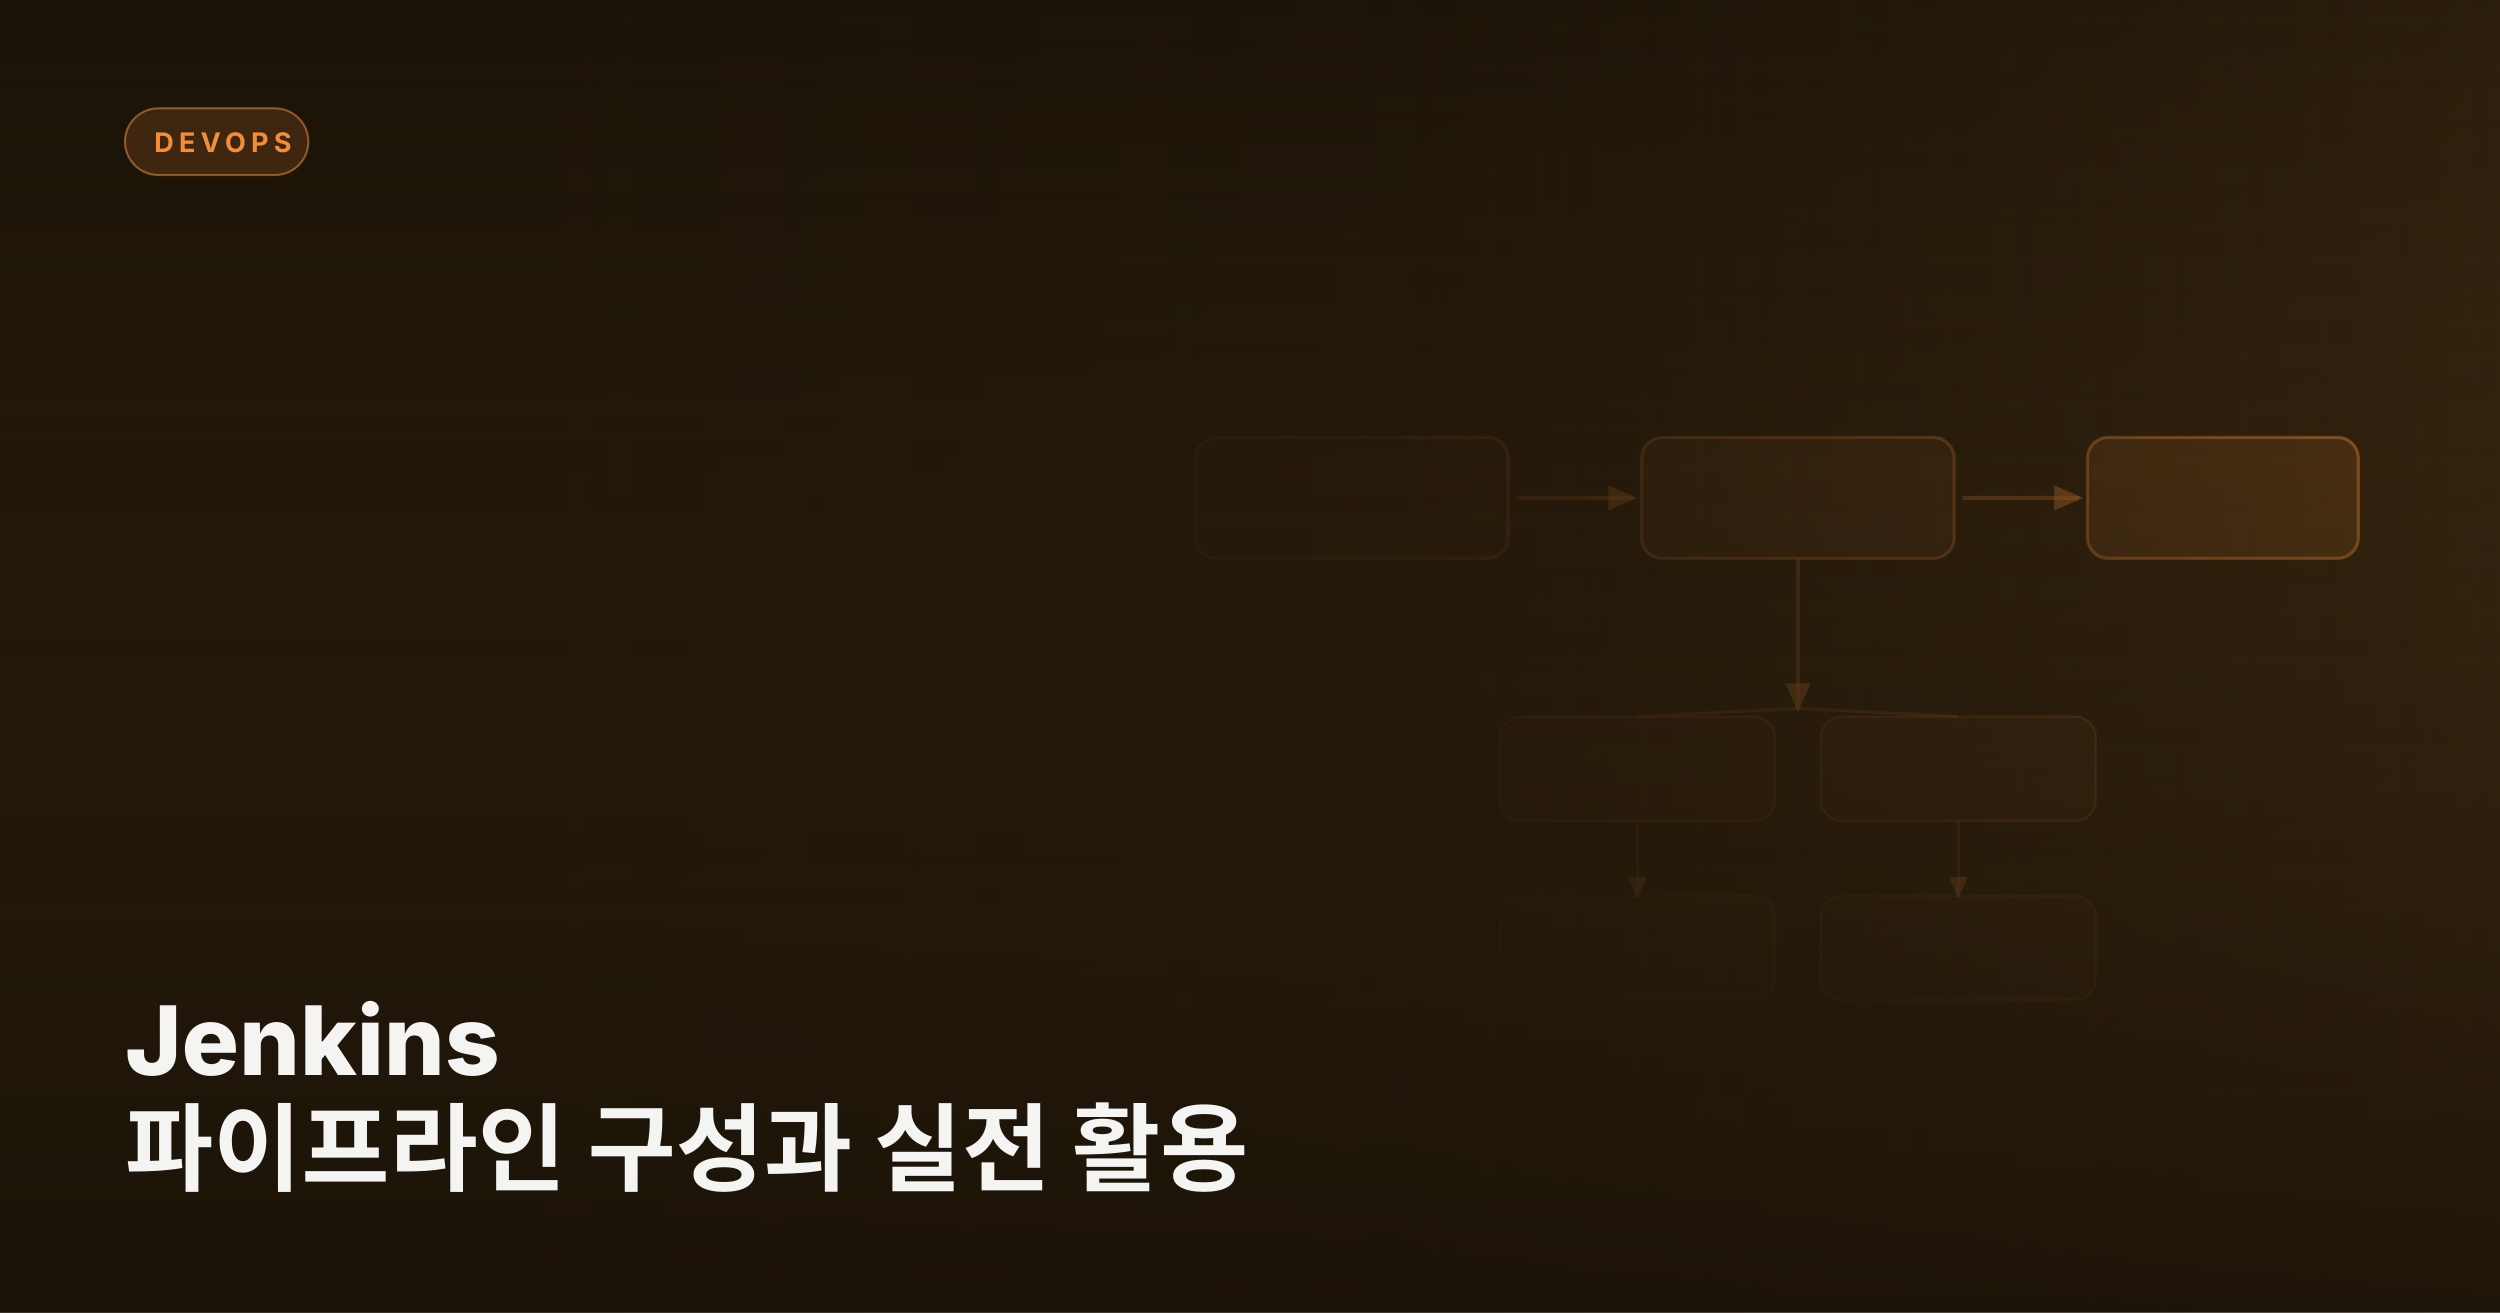
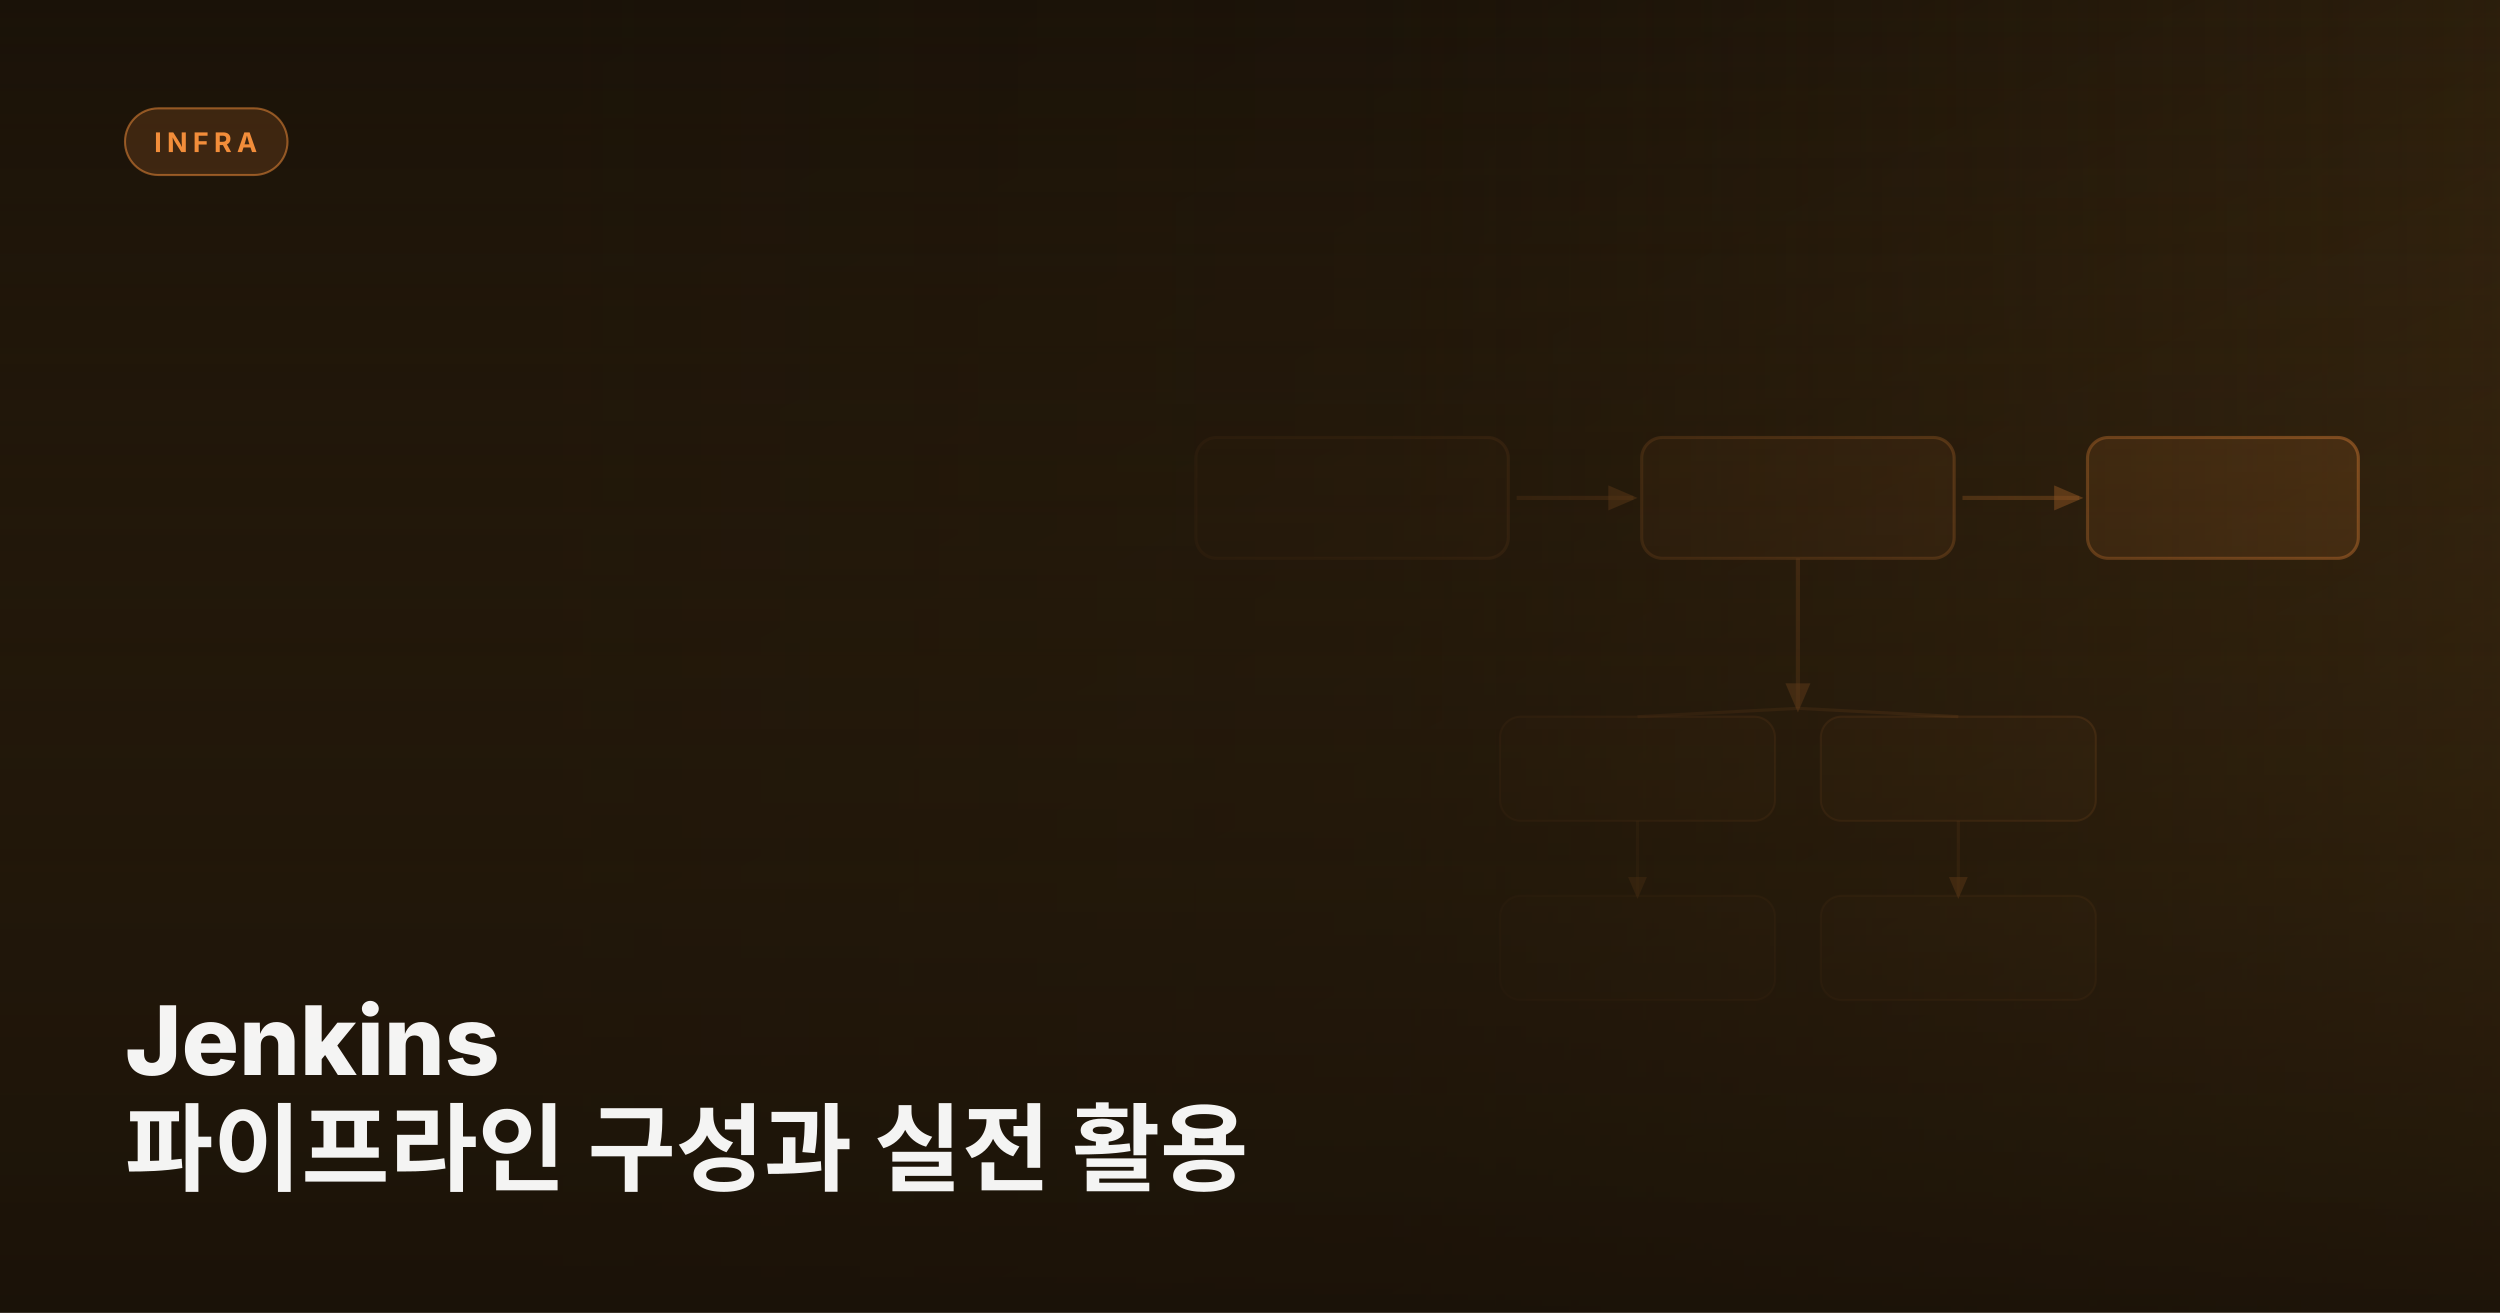
<svg xmlns="http://www.w3.org/2000/svg" width="1200" height="630" viewBox="0 0 1200 630">
  <defs>
    <linearGradient id="bg" x1="0%" y1="0%" x2="100%" y2="100%">
      <stop offset="0%" stop-color="#1a1208" />
      <stop offset="100%" stop-color="#3d2a10" />
    </linearGradient>
    <linearGradient id="lf" x1="100%" y1="0%" x2="20%" y2="0%">
      <stop offset="0%" stop-color="#1a1208" stop-opacity="0" />
      <stop offset="55%" stop-color="#1a1208" stop-opacity="0.82" />
      <stop offset="100%" stop-color="#1a1208" stop-opacity="1" />
    </linearGradient>
    <linearGradient id="bf" x1="0%" y1="0%" x2="0%" y2="100%">
      <stop offset="0%" stop-color="#3d2a10" stop-opacity="0" />
      <stop offset="100%" stop-color="#1a1208" stop-opacity="0.9" />
    </linearGradient>
  </defs>
  <rect width="1200" height="630" fill="url(#bg)" />
  <defs>
    <marker id="arr" markerWidth="8" markerHeight="8" refX="6" refY="3" orient="auto">
      <path d="M0,0 L7,3 L0,6 Z" fill="#fb923c" fill-opacity="0.55" />
    </marker>
  </defs>
  <rect x="574" y="210" width="150" height="58" rx="10" fill="#fb923c" fill-opacity="0.1" stroke="#fb923c" stroke-width="1.5" stroke-opacity="0.4" />
  <line x1="728" y1="239" x2="784" y2="239" stroke="#fb923c" stroke-width="2" stroke-opacity="0.45" marker-end="url(#arr)" />
  <rect x="788" y="210" width="150" height="58" rx="10" fill="#fb923c" fill-opacity="0.15" stroke="#fb923c" stroke-width="1.5" stroke-opacity="0.5" />
  <line x1="942" y1="239" x2="998" y2="239" stroke="#fb923c" stroke-width="2" stroke-opacity="0.45" marker-end="url(#arr)" />
  <rect x="1002" y="210" width="130" height="58" rx="10" fill="#fb923c" fill-opacity="0.2" stroke="#fb923c" stroke-width="1.5" stroke-opacity="0.6" />
  <line x1="863" y1="268" x2="863" y2="340" stroke="#fb923c" stroke-width="2" stroke-opacity="0.4" marker-end="url(#arr)" />
  <rect x="720" y="344" width="132" height="50" rx="10" fill="#fb923c" fill-opacity="0.09" stroke="#fb923c" stroke-width="1" stroke-opacity="0.3" />
  <rect x="874" y="344" width="132" height="50" rx="10" fill="#fb923c" fill-opacity="0.09" stroke="#fb923c" stroke-width="1" stroke-opacity="0.3" />
  <line x1="863" y1="340" x2="786" y2="344" stroke="#fb923c" stroke-width="1.5" stroke-opacity="0.3" />
  <line x1="863" y1="340" x2="940" y2="344" stroke="#fb923c" stroke-width="1.5" stroke-opacity="0.3" />
  <rect x="720" y="430" width="132" height="50" rx="10" fill="#fb923c" fill-opacity="0.07" stroke="#fb923c" stroke-width="1" stroke-opacity="0.2" />
  <rect x="874" y="430" width="132" height="50" rx="10" fill="#fb923c" fill-opacity="0.07" stroke="#fb923c" stroke-width="1" stroke-opacity="0.2" />
  <line x1="786" y1="394" x2="786" y2="430" stroke="#fb923c" stroke-width="1.5" stroke-opacity="0.25" marker-end="url(#arr)" />
  <line x1="940" y1="394" x2="940" y2="430" stroke="#fb923c" stroke-width="1.5" stroke-opacity="0.25" marker-end="url(#arr)" />
  <rect width="1200" height="630" fill="url(#lf)" />
  <rect width="1200" height="630" fill="url(#bf)" />
-   <rect x="60" y="52" width="88" height="32" rx="16" fill="#fb923c" fill-opacity="0.15" stroke="#fb923c" stroke-width="1" stroke-opacity="0.5" />
-   <text x="74" y="73" font-family="system-ui,-apple-system,Segoe UI,sans-serif" font-size="13" font-weight="700" letter-spacing="2.5" fill="#fb923c" fill-opacity="0.95">DEVOPS</text>
+   <rect x="60" y="52" width="78" height="32" rx="16" fill="#fb923c" fill-opacity="0.15" stroke="#fb923c" stroke-width="1" stroke-opacity="0.5" />
+   <text x="74" y="73" font-family="system-ui,-apple-system,Segoe UI,sans-serif" font-size="13" font-weight="700" letter-spacing="2.5" fill="#fb923c" fill-opacity="0.95">INFRA</text>
  <text x="60" y="516" font-family="system-ui,-apple-system,Segoe UI,sans-serif" font-size="46" font-weight="800" fill="white" fill-opacity="0.95">Jenkins</text>
  <text x="60" y="568" font-family="system-ui,-apple-system,Segoe UI,sans-serif" font-size="46" font-weight="800" fill="white" fill-opacity="0.95">파이프라인 구성과 실전 활용</text>
</svg>
